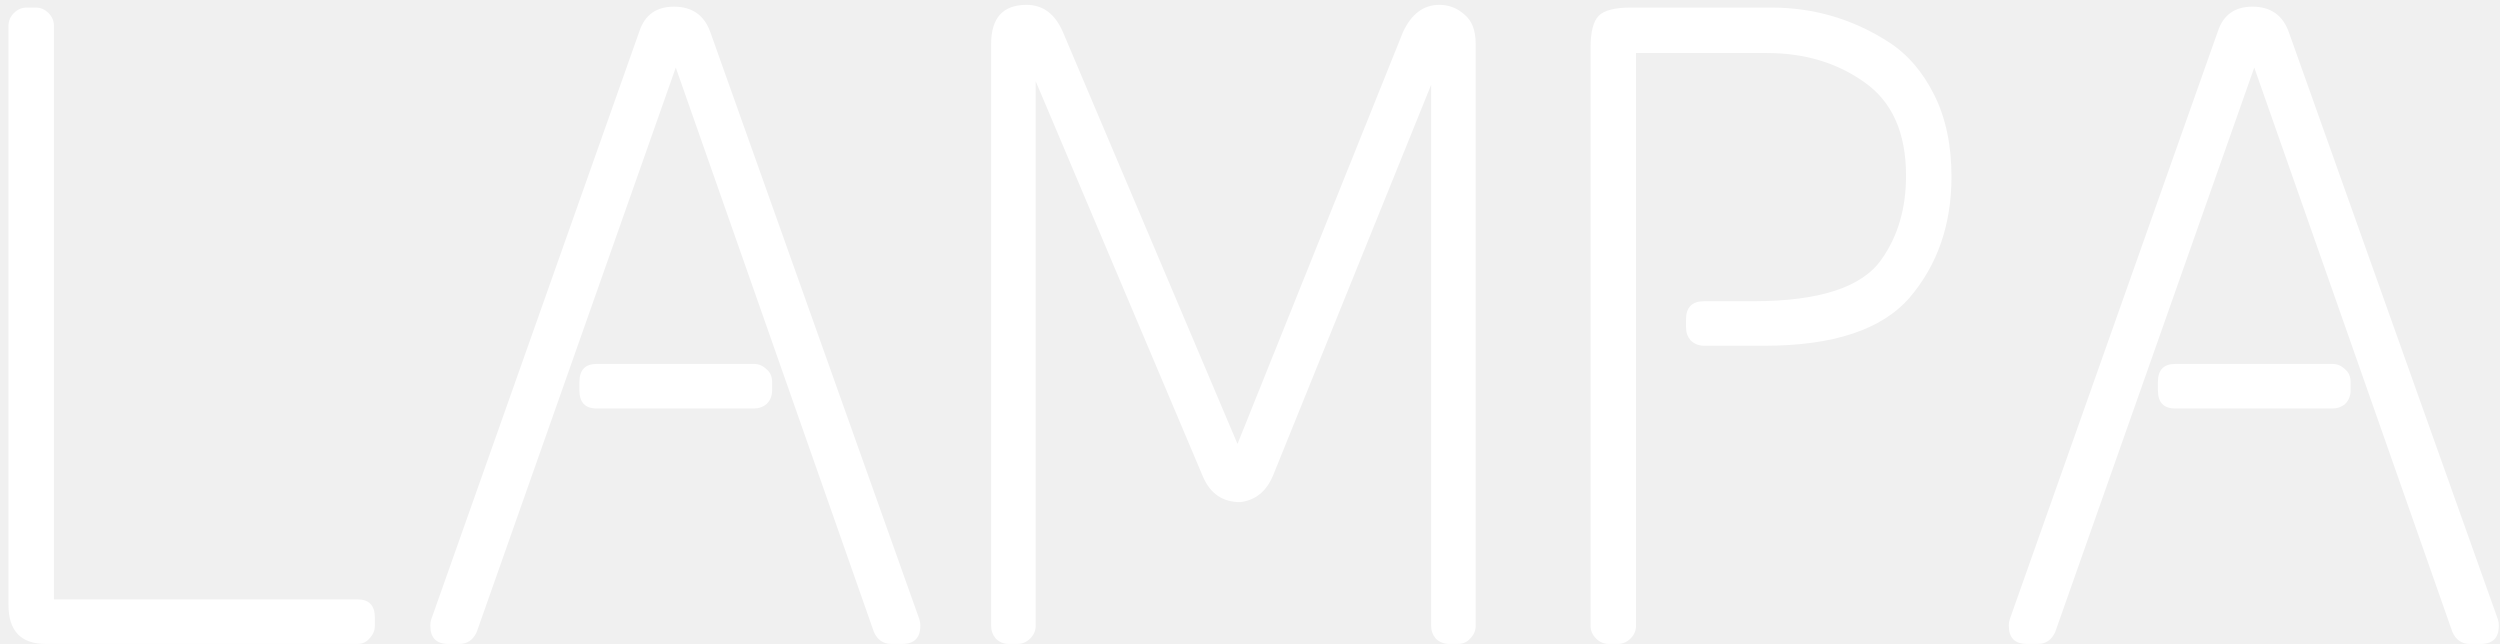
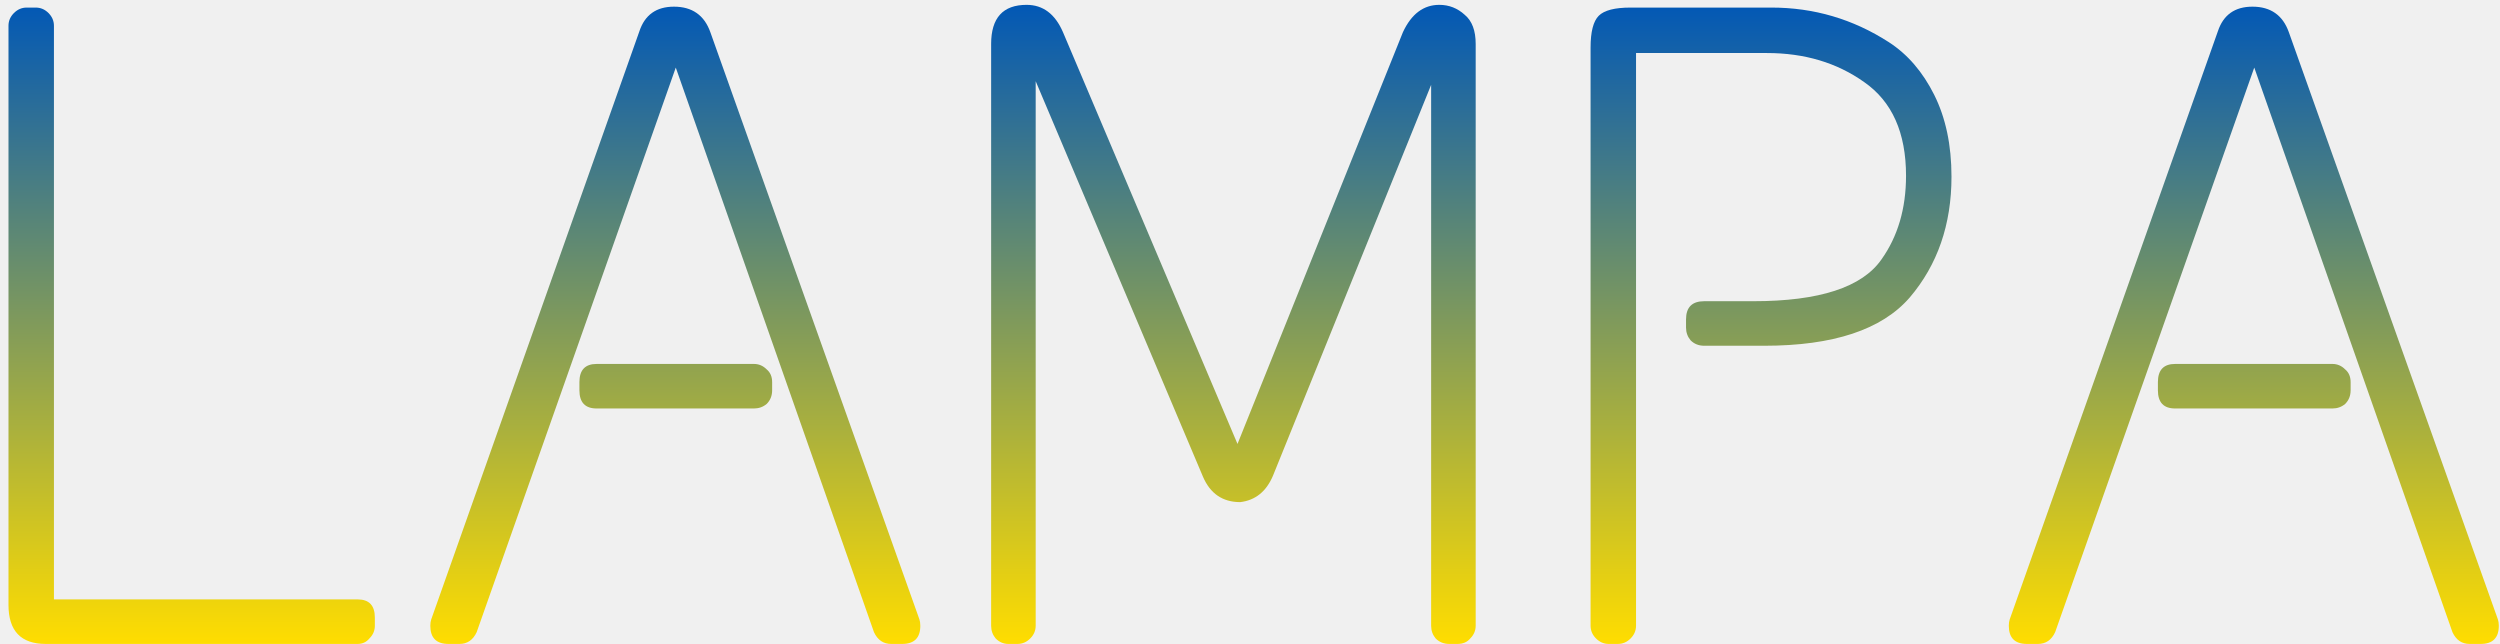
<svg xmlns="http://www.w3.org/2000/svg" width="264" height="68" viewBox="0 0 264 68" fill="none">
-   <path d="M2.816 0.8H3.776C4.288 0.8 4.736 0.992 5.12 1.376C5.504 1.76 5.696 2.208 5.696 2.72V63.296H37.76C38.976 63.296 39.584 63.936 39.584 65.216V66.08C39.584 66.592 39.392 67.04 39.008 67.424C38.688 67.808 38.272 68 37.76 68H4.832C2.208 68 0.896 66.624 0.896 63.872V2.72C0.896 2.208 1.088 1.76 1.472 1.376C1.856 0.992 2.304 0.8 2.816 0.8Z" fill="white" />
-   <path d="M67.522 3.296C68.098 1.568 69.314 0.704 71.17 0.704C73.09 0.704 74.37 1.6 75.01 3.392L97.09 65.408C97.154 65.6 97.186 65.824 97.186 66.08C97.186 67.36 96.546 68 95.266 68H94.114C93.282 68 92.674 67.584 92.29 66.752L71.362 7.136L50.338 66.752C49.954 67.584 49.346 68 48.514 68H47.362C46.082 68 45.442 67.36 45.442 66.08C45.442 65.824 45.474 65.6 45.538 65.408L67.522 3.296ZM63.01 38.432H79.618C80.13 38.432 80.578 38.624 80.962 39.008C81.346 39.328 81.538 39.776 81.538 40.352V41.216C81.538 41.792 81.346 42.272 80.962 42.656C80.578 42.976 80.13 43.136 79.618 43.136H63.01C61.794 43.136 61.186 42.496 61.186 41.216V40.352C61.186 39.072 61.794 38.432 63.01 38.432Z" fill="white" />
-   <path d="M151.992 0.512C153.016 0.512 153.912 0.864 154.68 1.568C155.448 2.208 155.832 3.232 155.832 4.64V66.08C155.832 66.592 155.64 67.04 155.256 67.424C154.936 67.808 154.488 68 153.912 68H153.048C152.472 68 151.992 67.808 151.608 67.424C151.288 67.04 151.128 66.592 151.128 66.08V8.96L134.424 50.24C133.72 51.904 132.568 52.832 130.968 53.024C129.112 53.024 127.8 52.128 127.032 50.336L109.368 8.576V66.08C109.368 66.592 109.176 67.04 108.792 67.424C108.408 67.808 107.96 68 107.448 68H106.488C105.976 68 105.528 67.808 105.144 67.424C104.824 67.04 104.664 66.592 104.664 66.08V4.64C104.664 1.888 105.912 0.512 108.408 0.512C110.136 0.512 111.416 1.472 112.248 3.392L130.68 46.88L148.152 3.392C149.048 1.472 150.328 0.512 151.992 0.512Z" fill="white" />
-   <path d="M172.189 0.8H187.069C191.549 0.8 195.677 2.016 199.453 4.448C201.437 5.728 203.037 7.584 204.253 10.016C205.469 12.448 206.077 15.328 206.077 18.656C206.077 23.712 204.605 27.968 201.661 31.424C198.717 34.816 193.597 36.512 186.301 36.512H179.965C179.389 36.512 178.909 36.32 178.525 35.936C178.205 35.552 178.045 35.104 178.045 34.592V33.728C178.045 32.448 178.685 31.808 179.965 31.808H185.149C192.125 31.808 196.637 30.336 198.685 27.392C200.413 24.96 201.277 22.016 201.277 18.56C201.277 14.016 199.805 10.72 196.861 8.672C193.981 6.624 190.557 5.6 186.589 5.6H172.765V66.08C172.765 66.592 172.573 67.04 172.189 67.424C171.805 67.808 171.357 68 170.845 68H169.885C169.373 68 168.925 67.808 168.541 67.424C168.157 67.04 167.965 66.592 167.965 66.08V5.024C167.965 3.36 168.253 2.24 168.829 1.664C169.405 1.088 170.525 0.8 172.189 0.8Z" fill="white" />
-   <path d="M234.21 3.296C234.786 1.568 236.002 0.704 237.858 0.704C239.778 0.704 241.058 1.6 241.698 3.392L263.778 65.408C263.842 65.6 263.874 65.824 263.874 66.08C263.874 67.36 263.234 68 261.954 68H260.802C259.97 68 259.362 67.584 258.978 66.752L238.05 7.136L217.026 66.752C216.642 67.584 216.034 68 215.202 68H214.05C212.77 68 212.13 67.36 212.13 66.08C212.13 65.824 212.162 65.6 212.226 65.408L234.21 3.296ZM229.698 38.432H246.306C246.818 38.432 247.266 38.624 247.65 39.008C248.034 39.328 248.226 39.776 248.226 40.352V41.216C248.226 41.792 248.034 42.272 247.65 42.656C247.266 42.976 246.818 43.136 246.306 43.136H229.698C228.482 43.136 227.874 42.496 227.874 41.216V40.352C227.874 39.072 228.482 38.432 229.698 38.432Z" fill="white" />
+   <defs>
+     <linearGradient id="ua-logo-gradient" x1="132" y1="0" x2="132" y2="68" gradientUnits="userSpaceOnUse">
+       <stop offset="0" stop-color="#0057B7" />
+       <stop offset="1" stop-color="#FFDD00" />
+     </linearGradient>
+   </defs>
+   <path d="M2.816 0.8H3.776C4.288 0.8 4.736 0.992 5.12 1.376C5.504 1.76 5.696 2.208 5.696 2.72V63.296H37.76C38.976 63.296 39.584 63.936 39.584 65.216V66.08C39.584 66.592 39.392 67.04 39.008 67.424C38.688 67.808 38.272 68 37.76 68H4.832C2.208 68 0.896 66.624 0.896 63.872V2.72C0.896 2.208 1.088 1.76 1.472 1.376C1.856 0.992 2.304 0.8 2.816 0.8Z" fill="url(#ua-logo-gradient)" />
+   <path d="M67.522 3.296C68.098 1.568 69.314 0.704 71.17 0.704C73.09 0.704 74.37 1.6 75.01 3.392L97.09 65.408C97.154 65.6 97.186 65.824 97.186 66.08C97.186 67.36 96.546 68 95.266 68H94.114C93.282 68 92.674 67.584 92.29 66.752L71.362 7.136L50.338 66.752C49.954 67.584 49.346 68 48.514 68H47.362C46.082 68 45.442 67.36 45.442 66.08C45.442 65.824 45.474 65.6 45.538 65.408L67.522 3.296ZM63.01 38.432H79.618C80.13 38.432 80.578 38.624 80.962 39.008C81.346 39.328 81.538 39.776 81.538 40.352V41.216C81.538 41.792 81.346 42.272 80.962 42.656C80.578 42.976 80.13 43.136 79.618 43.136H63.01C61.794 43.136 61.186 42.496 61.186 41.216V40.352C61.186 39.072 61.794 38.432 63.01 38.432Z" fill="url(#ua-logo-gradient)" />
+   <path d="M151.992 0.512C153.016 0.512 153.912 0.864 154.68 1.568C155.448 2.208 155.832 3.232 155.832 4.64V66.08C155.832 66.592 155.64 67.04 155.256 67.424C154.936 67.808 154.488 68 153.912 68H153.048C152.472 68 151.992 67.808 151.608 67.424C151.288 67.04 151.128 66.592 151.128 66.08V8.96L134.424 50.24C133.72 51.904 132.568 52.832 130.968 53.024C129.112 53.024 127.8 52.128 127.032 50.336L109.368 8.576V66.08C109.368 66.592 109.176 67.04 108.792 67.424C108.408 67.808 107.96 68 107.448 68H106.488C105.976 68 105.528 67.808 105.144 67.424C104.824 67.04 104.664 66.592 104.664 66.08V4.64C104.664 1.888 105.912 0.512 108.408 0.512C110.136 0.512 111.416 1.472 112.248 3.392L130.68 46.88L148.152 3.392C149.048 1.472 150.328 0.512 151.992 0.512Z" fill="url(#ua-logo-gradient)" />
+   <path d="M172.189 0.8H187.069C191.549 0.8 195.677 2.016 199.453 4.448C201.437 5.728 203.037 7.584 204.253 10.016C205.469 12.448 206.077 15.328 206.077 18.656C206.077 23.712 204.605 27.968 201.661 31.424C198.717 34.816 193.597 36.512 186.301 36.512H179.965C179.389 36.512 178.909 36.32 178.525 35.936C178.205 35.552 178.045 35.104 178.045 34.592V33.728C178.045 32.448 178.685 31.808 179.965 31.808H185.149C192.125 31.808 196.637 30.336 198.685 27.392C200.413 24.96 201.277 22.016 201.277 18.56C201.277 14.016 199.805 10.72 196.861 8.672C193.981 6.624 190.557 5.6 186.589 5.6H172.765V66.08C172.765 66.592 172.573 67.04 172.189 67.424C171.805 67.808 171.357 68 170.845 68H169.885C169.373 68 168.925 67.808 168.541 67.424C168.157 67.04 167.965 66.592 167.965 66.08V5.024C167.965 3.36 168.253 2.24 168.829 1.664C169.405 1.088 170.525 0.8 172.189 0.8Z" fill="url(#ua-logo-gradient)" />
+   <path d="M234.21 3.296C234.786 1.568 236.002 0.704 237.858 0.704C239.778 0.704 241.058 1.6 241.698 3.392L263.778 65.408C263.842 65.6 263.874 65.824 263.874 66.08C263.874 67.36 263.234 68 261.954 68H260.802C259.97 68 259.362 67.584 258.978 66.752L238.05 7.136L217.026 66.752C216.642 67.584 216.034 68 215.202 68H214.05C212.77 68 212.13 67.36 212.13 66.08C212.13 65.824 212.162 65.6 212.226 65.408L234.21 3.296ZM229.698 38.432H246.306C246.818 38.432 247.266 38.624 247.65 39.008C248.034 39.328 248.226 39.776 248.226 40.352V41.216C248.226 41.792 248.034 42.272 247.65 42.656C247.266 42.976 246.818 43.136 246.306 43.136H229.698C228.482 43.136 227.874 42.496 227.874 41.216V40.352C227.874 39.072 228.482 38.432 229.698 38.432Z" fill="url(#ua-logo-gradient)" />
</svg>
